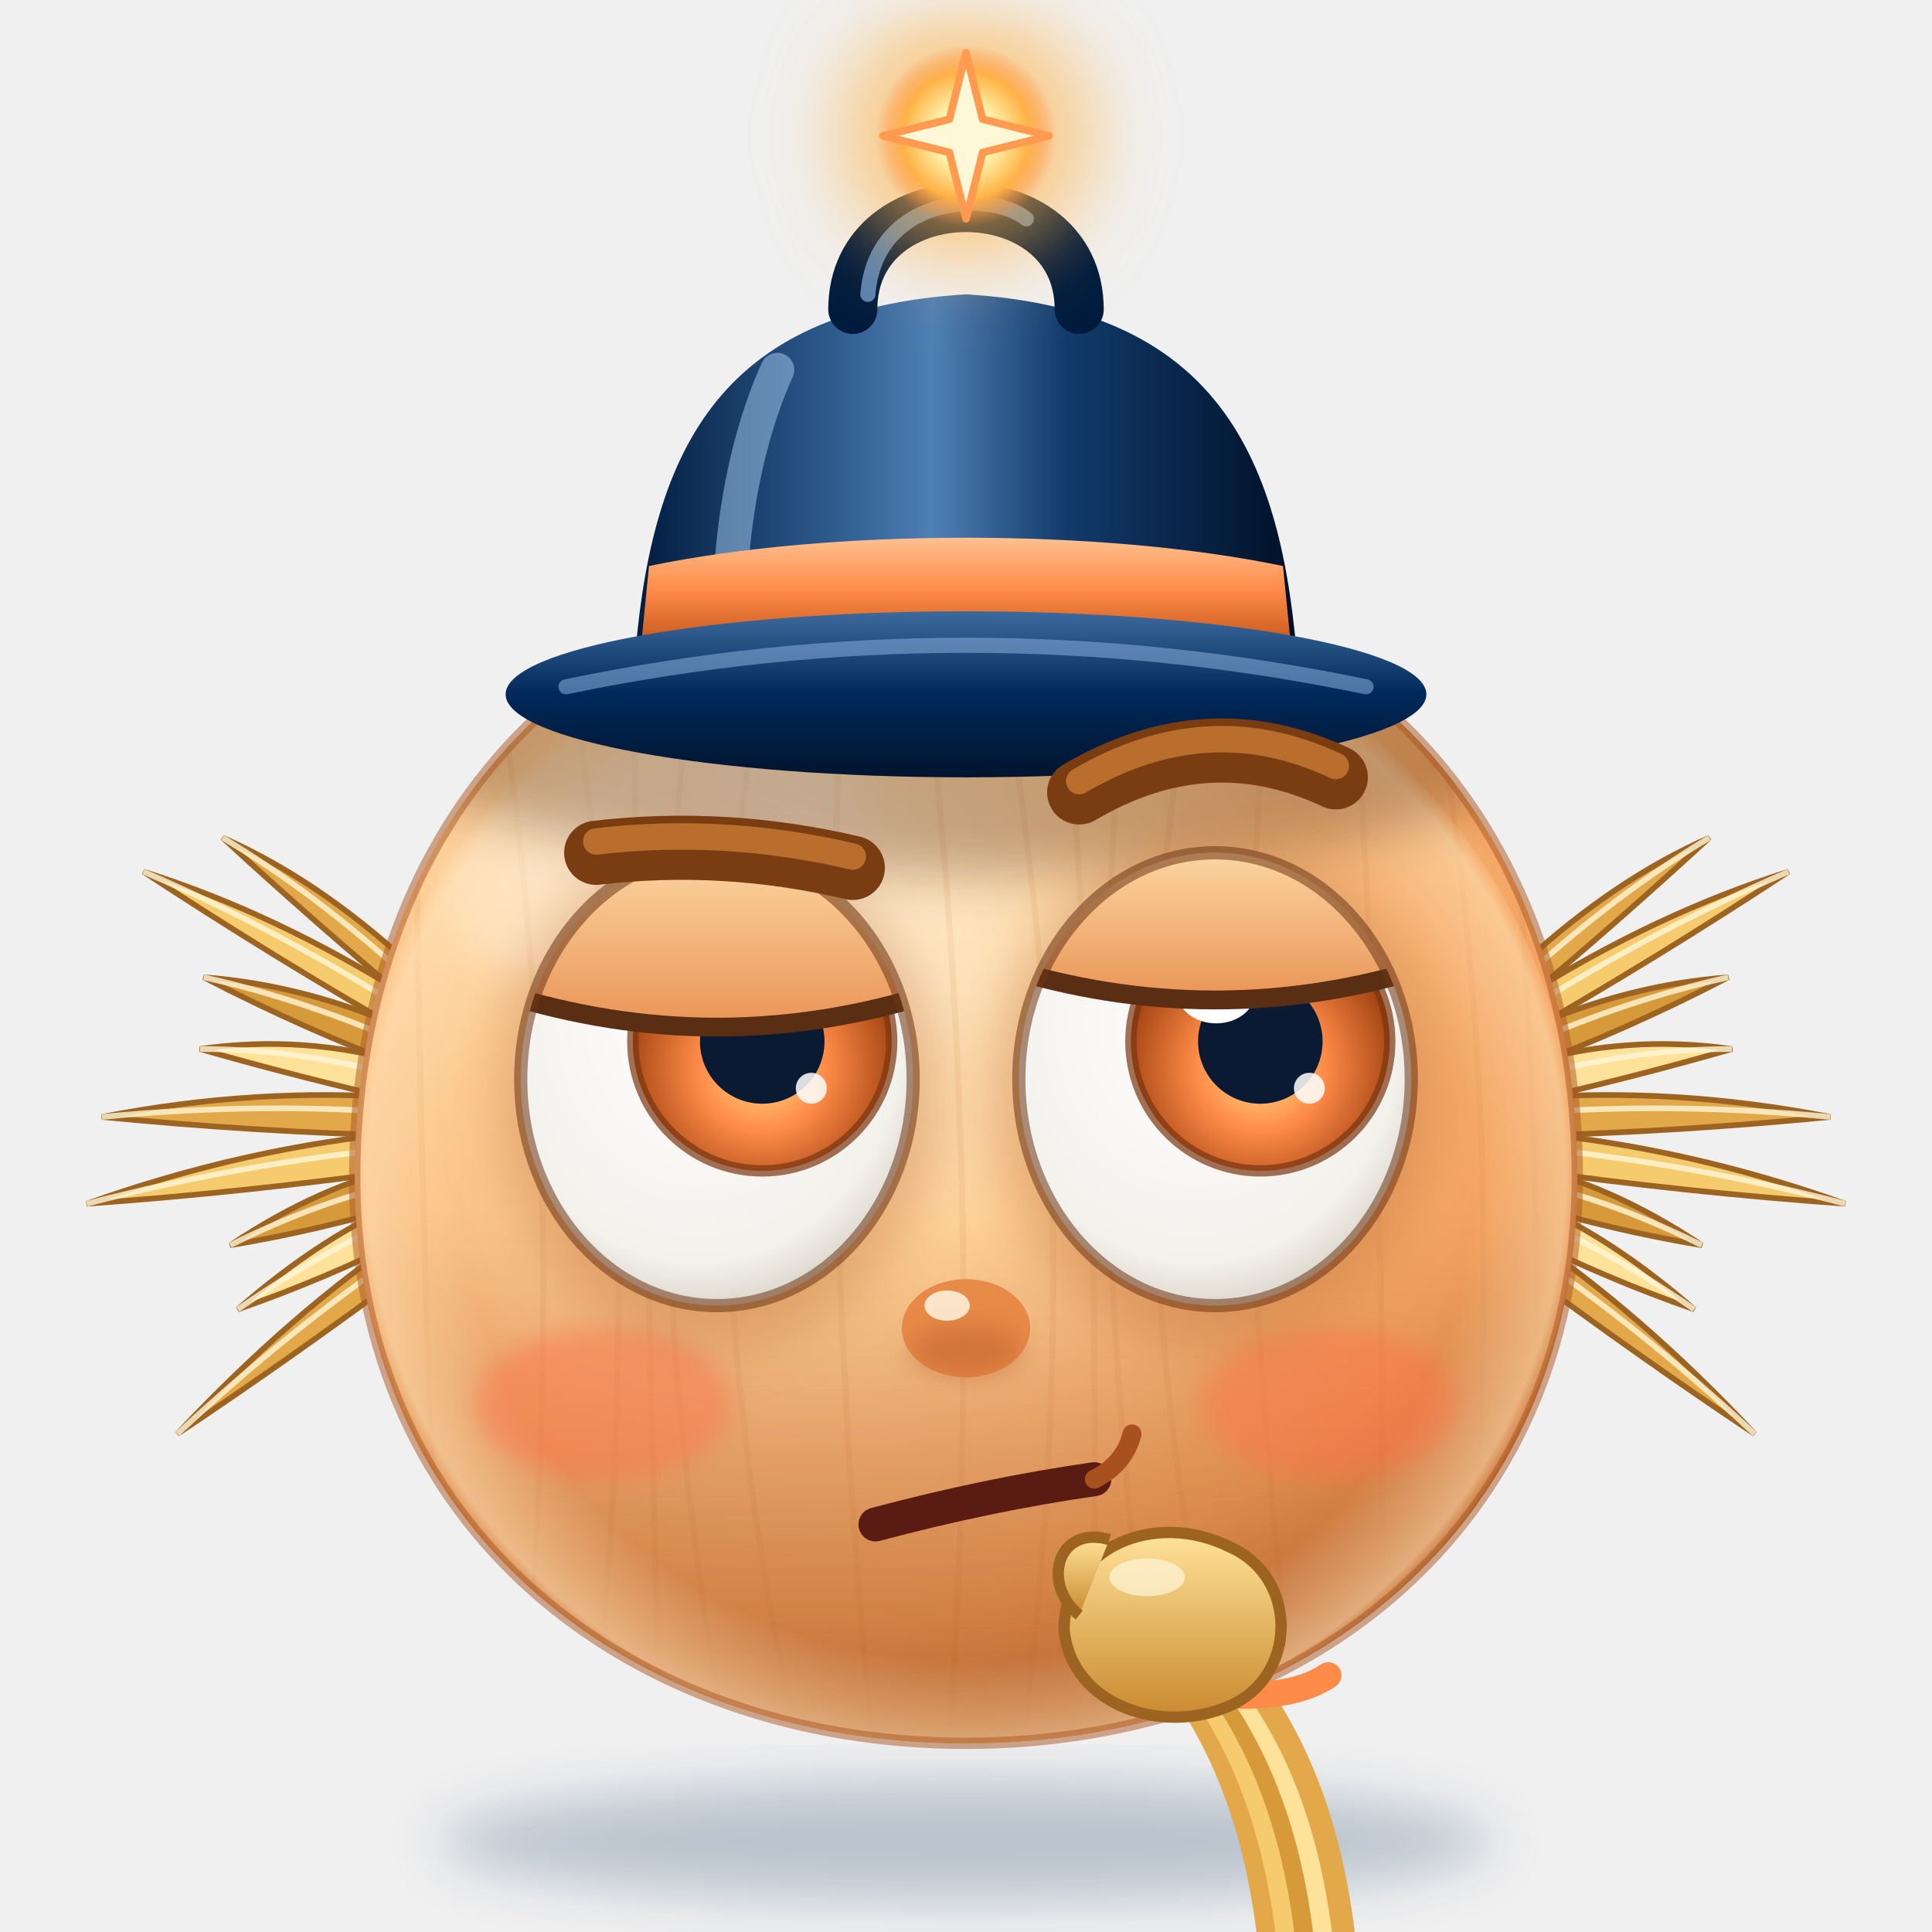
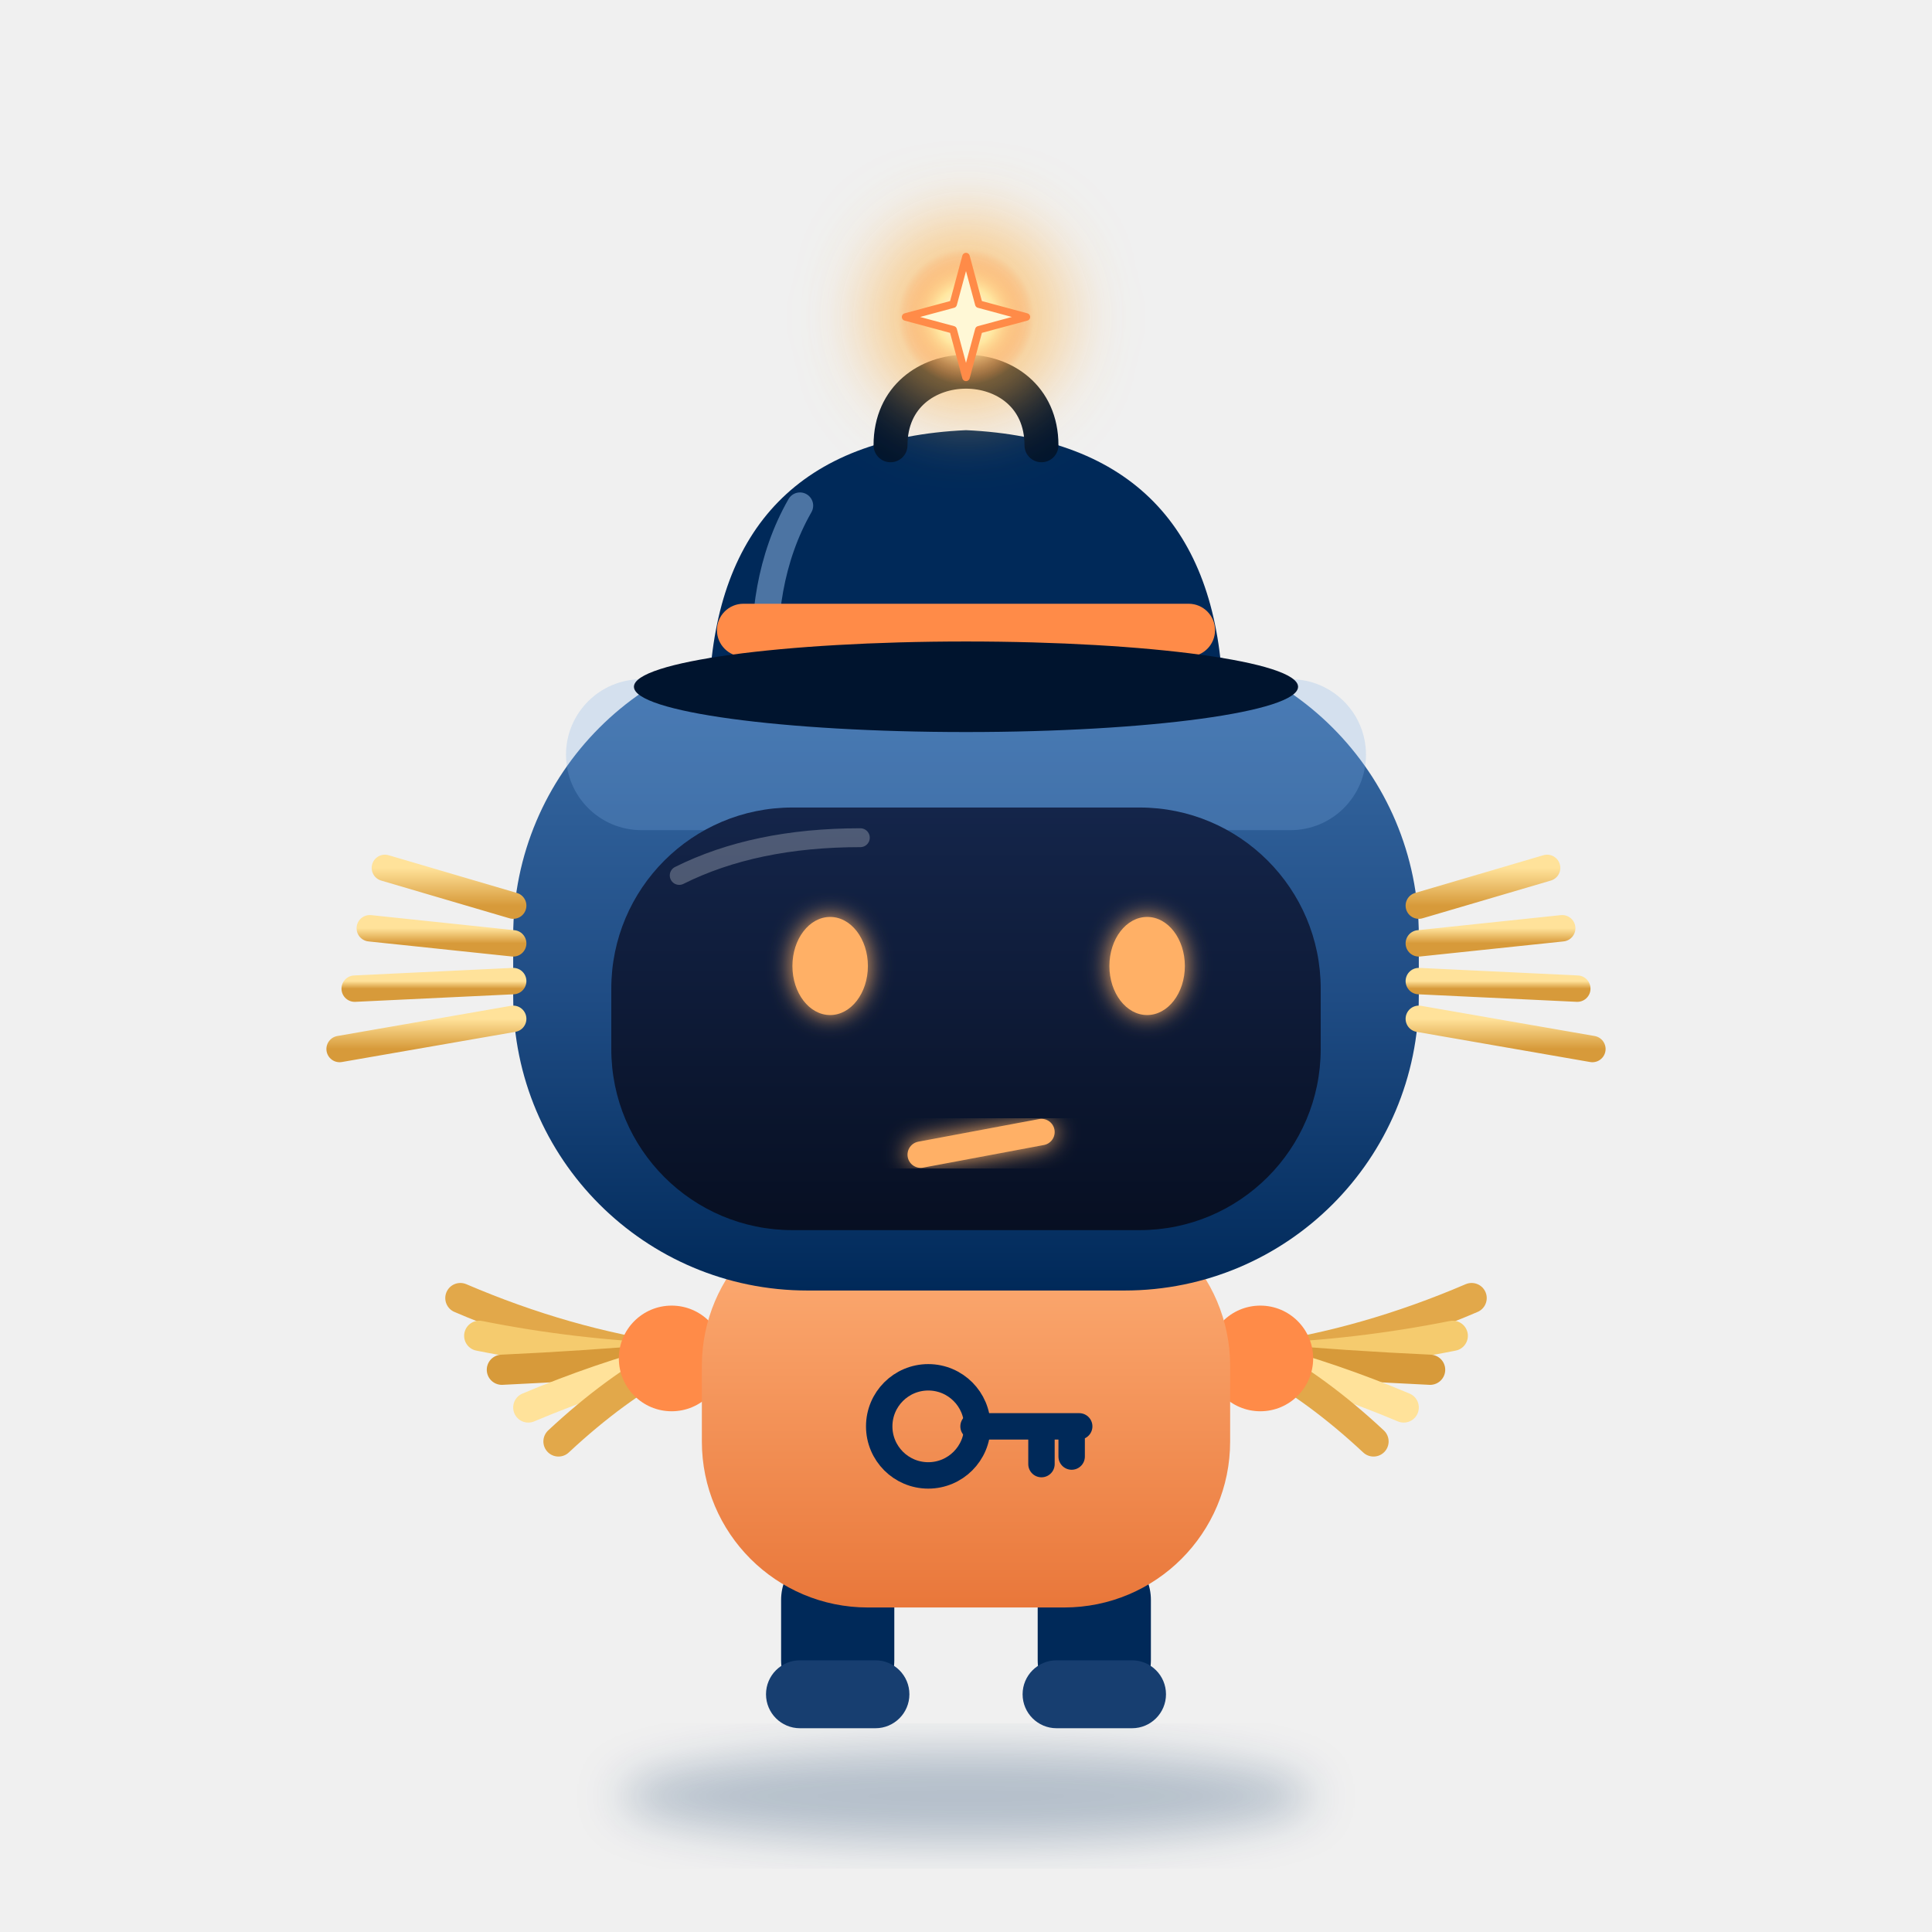
<svg xmlns="http://www.w3.org/2000/svg" width="512" height="512" viewBox="0 0 512 512">
  <defs>
    <filter id="soft" x="-30%" y="-30%" width="160%" height="160%">
-       <feGaussianBlur stdDeviation="7" />
+       <feGaussianBlur stdDeviation="6" />
    </filter>
-     <filter id="blur3" x="-30%" y="-30%" width="160%" height="160%">
-       <feGaussianBlur stdDeviation="3" />
+     <filter id="eyeglow" x="-60%" y="-60%" width="220%" height="220%">
+       <feGaussianBlur stdDeviation="3" result="b" />
+       <feMerge>
+         <feMergeNode in="b" />
+         <feMergeNode in="SourceGraphic" />
+       </feMerge>
    </filter>
    <filter id="glowf" x="-80%" y="-80%" width="260%" height="260%">
-       <feGaussianBlur stdDeviation="10" />
+       <feGaussianBlur stdDeviation="9" />
    </filter>
-     <radialGradient id="skin" cx="38%" cy="30%" r="80%">
-       <stop offset="0" stop-color="#FFF1D6" />
-       <stop offset="0.35" stop-color="#FFD39C" />
-       <stop offset="0.75" stop-color="#F3A15E" />
-       <stop offset="1" stop-color="#C66A2E" />
-     </radialGradient>
-     <radialGradient id="rim" cx="50%" cy="50%" r="50%">
-       <stop offset="0.82" stop-color="#FFE3B8" stop-opacity="0" />
-       <stop offset="0.97" stop-color="#FFE3B8" stop-opacity="0.55" />
-       <stop offset="1" stop-color="#FFE3B8" stop-opacity="0" />
-     </radialGradient>
-     <linearGradient id="ao" x1="0" y1="0" x2="0" y2="1">
-       <stop offset="0.55" stop-color="#8A3F14" stop-opacity="0" />
-       <stop offset="1" stop-color="#8A3F14" stop-opacity="0.45" />
+     <linearGradient id="shell" x1="0" y1="0" x2="0" y2="1">
+       <stop offset="0" stop-color="#3B6EA8" />
+       <stop offset="0.55" stop-color="#1F4C84" />
+       <stop offset="1" stop-color="#002959" />
    </linearGradient>
-     <radialGradient id="sclera" cx="45%" cy="38%" r="70%">
-       <stop offset="0" stop-color="#FFFFFF" />
-       <stop offset="0.75" stop-color="#F3F1EC" />
-       <stop offset="1" stop-color="#CFC6B8" />
-     </radialGradient>
-     <radialGradient id="iris" cx="50%" cy="60%" r="55%">
-       <stop offset="0" stop-color="#FFE08A" />
-       <stop offset="0.45" stop-color="#FF8B48" />
-       <stop offset="1" stop-color="#9C3F0E" />
-     </radialGradient>
-     <linearGradient id="lid" x1="0" y1="0" x2="0" y2="1">
-       <stop offset="0" stop-color="#FFDDAA" />
-       <stop offset="1" stop-color="#E99456" />
+     <linearGradient id="body" x1="0" y1="0" x2="0" y2="1">
+       <stop offset="0" stop-color="#FFB27A" />
+       <stop offset="1" stop-color="#E9773A" />
    </linearGradient>
-     <linearGradient id="lidlow" x1="0" y1="1" x2="0" y2="0">
-       <stop offset="0" stop-color="#F2B072" />
-       <stop offset="1" stop-color="#E08A4C" />
-     </linearGradient>
-     <linearGradient id="pot" x1="0" y1="0" x2="1" y2="0">
-       <stop offset="0" stop-color="#001B3D" />
-       <stop offset="0.3" stop-color="#2D5B8E" />
-       <stop offset="0.45" stop-color="#4E7FB5" />
-       <stop offset="0.65" stop-color="#123B6B" />
-       <stop offset="1" stop-color="#000F26" />
-     </linearGradient>
-     <linearGradient id="rimpot" x1="0" y1="0" x2="0" y2="1">
-       <stop offset="0" stop-color="#3D6A9E" />
-       <stop offset="0.5" stop-color="#002959" />
-       <stop offset="1" stop-color="#00142E" />
-     </linearGradient>
-     <linearGradient id="band" x1="0" y1="0" x2="0" y2="1">
-       <stop offset="0" stop-color="#FFC08F" />
-       <stop offset="0.5" stop-color="#FF8B48" />
-       <stop offset="1" stop-color="#C85A1E" />
+     <linearGradient id="visor" x1="0" y1="0" x2="0" y2="1">
+       <stop offset="0" stop-color="#14254A" />
+       <stop offset="1" stop-color="#070F22" />
    </linearGradient>
    <linearGradient id="straw" x1="0" y1="0" x2="0" y2="1">
      <stop offset="0" stop-color="#FFE29A" />
-       <stop offset="1" stop-color="#C98A2E" />
+       <stop offset="1" stop-color="#D79A3A" />
    </linearGradient>
    <radialGradient id="spark" cx="50%" cy="50%" r="50%">
-       <stop offset="0" stop-color="#FFFFFF" />
-       <stop offset="0.35" stop-color="#FFF1A8" />
-       <stop offset="0.7" stop-color="#FFB347" />
+       <stop offset="0" stop-color="#fff" />
+       <stop offset="0.45" stop-color="#FFE7A0" />
      <stop offset="1" stop-color="#FF8B48" stop-opacity="0" />
    </radialGradient>
-     <radialGradient id="mouthin" cx="50%" cy="30%" r="80%">
-       <stop offset="0" stop-color="#5A1C12" />
-       <stop offset="1" stop-color="#2A0A08" />
-     </radialGradient>
-     <radialGradient id="tongue" cx="50%" cy="30%" r="70%">
-       <stop offset="0" stop-color="#FF9C8A" />
-       <stop offset="1" stop-color="#D2504A" />
-     </radialGradient>
-     <radialGradient id="drop" cx="35%" cy="35%" r="70%">
-       <stop offset="0" stop-color="#FFFFFF" />
-       <stop offset="0.4" stop-color="#BFE2FF" />
-       <stop offset="1" stop-color="#4E9BE0" />
-     </radialGradient>
-     <clipPath id="headclip">
-       <path d="M256 150 C365 150 418 225 418 312 C418 405 345 462 256 462 C167 462 94 405 94 312 C94 225 147 150 256 150 Z" />
-     </clipPath>
  </defs>
-   <ellipse cx="256" cy="488" rx="140" ry="16" fill="#002959" opacity="0.22" filter="url(#soft)">
-     <animate attributeName="rx" values="140;124;140" dur="3.2s" repeatCount="indefinite" calcMode="spline" keySplines=".45 0 .55 1;.45 0 .55 1" />
+   <ellipse cx="256" cy="476" rx="92" ry="12" fill="#002959" opacity="0.25" filter="url(#soft)">
+     <animate attributeName="rx" values="92;78;92" dur="3s" repeatCount="indefinite" />
  </ellipse>
  <g>
-     <animateTransform attributeName="transform" type="translate" values="0 0;0 -9;0 0" dur="3.2s" repeatCount="indefinite" calcMode="spline" keySplines=".45 0 .55 1;.45 0 .55 1" />
-     <path d="M108 255 Q84 233 59 222 Q84 245 108 265 Z" fill="#E2A84A" stroke="#9C6420" stroke-width="1.5" />
-     <path d="M108 259 Q84 237 59 222" fill="none" stroke="#FFF6D8" stroke-width="1.5" opacity="0.8" />
-     <path d="M108 264 Q73 242 38 231 Q73 254 108 274 Z" fill="#F5CB6E" stroke="#9C6420" stroke-width="1.5" />
-     <path d="M108 268 Q73 246 38 231" fill="none" stroke="#FFF6D8" stroke-width="1.5" opacity="0.8" />
-     <path d="M108 273 Q81 261 54 259 Q81 273 108 283 Z" fill="#D79A3A" stroke="#9C6420" stroke-width="1.5" />
-     <path d="M108 277 Q81 265 54 259" fill="none" stroke="#FFF6D8" stroke-width="1.5" opacity="0.8" />
-     <path d="M108 282 Q81 274 53 278 Q81 286 108 292 Z" fill="#FFE29A" stroke="#9C6420" stroke-width="1.5" />
-     <path d="M108 286 Q81 278 53 278" fill="none" stroke="#FFF6D8" stroke-width="1.5" opacity="0.8" />
-     <path d="M108 291 Q68 288 27 296 Q68 300 108 301 Z" fill="#E2A84A" stroke="#9C6420" stroke-width="1.5" />
-     <path d="M108 295 Q68 292 27 296" fill="none" stroke="#FFF6D8" stroke-width="1.5" opacity="0.8" />
-     <path d="M108 300 Q65 304 23 319 Q65 316 108 310 Z" fill="#F5CB6E" stroke="#9C6420" stroke-width="1.5" />
-     <path d="M108 304 Q65 308 23 319" fill="none" stroke="#FFF6D8" stroke-width="1.5" opacity="0.8" />
-     <path d="M108 309 Q85 314 61 330 Q85 326 108 319 Z" fill="#D79A3A" stroke="#9C6420" stroke-width="1.5" />
-     <path d="M108 313 Q85 318 61 330" fill="none" stroke="#FFF6D8" stroke-width="1.5" opacity="0.8" />
-     <path d="M108 318 Q86 327 63 347 Q86 339 108 328 Z" fill="#FFE29A" stroke="#9C6420" stroke-width="1.5" />
-     <path d="M108 322 Q86 331 63 347" fill="none" stroke="#FFF6D8" stroke-width="1.5" opacity="0.8" />
-     <path d="M108 327 Q77 348 47 380 Q77 360 108 337 Z" fill="#E2A84A" stroke="#9C6420" stroke-width="1.5" />
-     <path d="M108 331 Q77 352 47 380" fill="none" stroke="#FFF6D8" stroke-width="1.5" opacity="0.8" />
-     <path d="M404 255 Q428 233 453 222 Q428 245 404 265 Z" fill="#E2A84A" stroke="#9C6420" stroke-width="1.5" />
-     <path d="M404 259 Q428 237 453 222" fill="none" stroke="#FFF6D8" stroke-width="1.5" opacity="0.8" />
-     <path d="M404 264 Q439 242 474 231 Q439 254 404 274 Z" fill="#F5CB6E" stroke="#9C6420" stroke-width="1.5" />
-     <path d="M404 268 Q439 246 474 231" fill="none" stroke="#FFF6D8" stroke-width="1.5" opacity="0.8" />
-     <path d="M404 273 Q431 261 458 259 Q431 273 404 283 Z" fill="#D79A3A" stroke="#9C6420" stroke-width="1.5" />
-     <path d="M404 277 Q431 265 458 259" fill="none" stroke="#FFF6D8" stroke-width="1.5" opacity="0.8" />
-     <path d="M404 282 Q431 274 459 278 Q431 286 404 292 Z" fill="#FFE29A" stroke="#9C6420" stroke-width="1.5" />
-     <path d="M404 286 Q431 278 459 278" fill="none" stroke="#FFF6D8" stroke-width="1.5" opacity="0.8" />
-     <path d="M404 291 Q444 288 485 296 Q444 300 404 301 Z" fill="#E2A84A" stroke="#9C6420" stroke-width="1.5" />
-     <path d="M404 295 Q444 292 485 296" fill="none" stroke="#FFF6D8" stroke-width="1.5" opacity="0.8" />
-     <path d="M404 300 Q447 304 489 319 Q447 316 404 310 Z" fill="#F5CB6E" stroke="#9C6420" stroke-width="1.5" />
-     <path d="M404 304 Q447 308 489 319" fill="none" stroke="#FFF6D8" stroke-width="1.5" opacity="0.8" />
-     <path d="M404 309 Q427 314 451 330 Q427 326 404 319 Z" fill="#D79A3A" stroke="#9C6420" stroke-width="1.5" />
-     <path d="M404 313 Q427 318 451 330" fill="none" stroke="#FFF6D8" stroke-width="1.5" opacity="0.8" />
-     <path d="M404 318 Q426 327 449 347 Q426 339 404 328 Z" fill="#FFE29A" stroke="#9C6420" stroke-width="1.5" />
-     <path d="M404 322 Q426 331 449 347" fill="none" stroke="#FFF6D8" stroke-width="1.5" opacity="0.8" />
-     <path d="M404 327 Q435 348 465 380 Q435 360 404 337 Z" fill="#E2A84A" stroke="#9C6420" stroke-width="1.5" />
-     <path d="M404 331 Q435 352 465 380" fill="none" stroke="#FFF6D8" stroke-width="1.5" opacity="0.8" />
-     <path d="M256 150 C365 150 418 225 418 312 C418 405 345 462 256 462 C167 462 94 405 94 312 C94 225 147 150 256 150 Z" fill="url(#skin)" />
-     <g clip-path="url(#headclip)">
-       <path d="M110 160 Q110.0 310 118 470" fill="none" stroke="#C26A28" stroke-width="1.6" opacity="0.09" />
-       <path d="M129 160 Q154.244 310 137 470" fill="none" stroke="#C26A28" stroke-width="1.6" opacity="0.09" />
-       <path d="M148 160 Q175.279 310 156 470" fill="none" stroke="#C26A28" stroke-width="1.6" opacity="0.09" />
-       <path d="M167 160 Q171.234 310 175 470" fill="none" stroke="#C26A28" stroke-width="1.6" opacity="0.09" />
-       <path d="M186 160 Q163.296 310 194 470" fill="none" stroke="#C26A28" stroke-width="1.6" opacity="0.09" />
-       <path d="M205 160 Q176.232 310 213 470" fill="none" stroke="#C26A28" stroke-width="1.6" opacity="0.09" />
-       <path d="M224 160 Q215.618 310 232 470" fill="none" stroke="#C26A28" stroke-width="1.6" opacity="0.09" />
-       <path d="M243 160 Q262.71 310 251 470" fill="none" stroke="#C26A28" stroke-width="1.6" opacity="0.09" />
-       <path d="M262 160 Q291.681 310 270 470" fill="none" stroke="#C26A28" stroke-width="1.6" opacity="0.09" />
-       <path d="M281 160 Q293.364 310 289 470" fill="none" stroke="#C26A28" stroke-width="1.6" opacity="0.09" />
-       <path d="M300 160 Q283.679 310 308 470" fill="none" stroke="#C26A28" stroke-width="1.6" opacity="0.09" />
-       <path d="M319 160 Q289 310 327 470" fill="none" stroke="#C26A28" stroke-width="1.6" opacity="0.09" />
-       <path d="M338 160 Q321.903 310 346 470" fill="none" stroke="#C26A28" stroke-width="1.6" opacity="0.09" />
-       <path d="M357 160 Q369.605 310 365 470" fill="none" stroke="#C26A28" stroke-width="1.6" opacity="0.09" />
-       <path d="M376 160 Q405.718 310 384 470" fill="none" stroke="#C26A28" stroke-width="1.6" opacity="0.09" />
-       <path d="M395 160 Q414.509 310 403 470" fill="none" stroke="#C26A28" stroke-width="1.6" opacity="0.09" />
-       <rect x="80" y="140" width="352" height="330" fill="url(#ao)" />
-       <ellipse cx="256" cy="312" rx="162" ry="156" fill="url(#rim)" />
-       <ellipse cx="175" cy="225" rx="55" ry="30" fill="#FFFFFF" opacity="0.35" filter="url(#soft)" transform="rotate(-25 175 225)" />
-       <ellipse cx="256" cy="198" rx="150" ry="34" fill="#5A2A0E" opacity="0.35" filter="url(#soft)" />
+     <animateTransform attributeName="transform" type="translate" values="0 0;0 -10;0 0" dur="3s" repeatCount="indefinite" calcMode="spline" keySplines=".45 0 .55 1;.45 0 .55 1" />
+     <rect x="207" y="410" width="30" height="44" rx="14" fill="#002959" />
+     <rect x="203" y="440" width="38" height="18" rx="9" fill="#173E70" />
+     <rect x="275" y="410" width="30" height="44" rx="14" fill="#002959" />
+     <rect x="271" y="440" width="38" height="18" rx="9" fill="#173E70" />
+     <g>
+       <path d="M178 360 Q150 356 122 344" fill="none" stroke="#E2A84A" stroke-width="8" stroke-linecap="round" />
+       <path d="M178 360 Q152 359 127 354" fill="none" stroke="#F5CB6E" stroke-width="8" stroke-linecap="round" />
+       <path d="M178 360 Q155 362 133 363" fill="none" stroke="#D79A3A" stroke-width="8" stroke-linecap="round" />
+       <path d="M178 360 Q159 365 140 373" fill="none" stroke="#FFE29A" stroke-width="8" stroke-linecap="round" />
+       <path d="M178 360 Q163 368 148 382" fill="none" stroke="#E2A84A" stroke-width="8" stroke-linecap="round" />
+       <circle cx="178" cy="360" r="14" fill="#FF8B48" />
    </g>
-     <path d="M256 150 C365 150 418 225 418 312 C418 405 345 462 256 462 C167 462 94 405 94 312 C94 225 147 150 256 150 Z" fill="none" stroke="#A85520" stroke-width="3" opacity="0.5" />
-     <ellipse cx="160" cy="372" rx="34" ry="20" fill="#FF6F4A" opacity="0.45" filter="url(#blur3)" />
-     <ellipse cx="352" cy="372" rx="34" ry="20" fill="#FF6F4A" opacity="0.45" filter="url(#blur3)" />
-     <path d="M168 178 C172 120 190 82 256 78 C322 82 340 120 344 178 Z" fill="url(#pot)" />
-     <path d="M206 98 C196 120 192 150 194 172" fill="none" stroke="#9CC2EA" stroke-width="9" stroke-linecap="round" opacity="0.55" />
-     <path d="M172 150 C220 140 292 140 340 150 L342 170 C292 160 220 160 170 170 Z" fill="url(#band)" />
-     <ellipse cx="256" cy="184" rx="122" ry="22" fill="url(#rimpot)" />
-     <path d="M150 182 Q256 160 362 182" fill="none" stroke="#7FA6D3" stroke-width="4" opacity="0.6" stroke-linecap="round" />
-     <path d="M226 82 C226 46 286 46 286 82" fill="none" stroke="#001B3D" stroke-width="13" stroke-linecap="round" />
-     <path d="M230 78 C232 52 262 50 272 58" fill="none" stroke="#6F9BCB" stroke-width="4" stroke-linecap="round" opacity="0.8" />
-     <circle cx="256" cy="36" r="34" fill="#FFB347" opacity="0.6" filter="url(#glowf)">
-       <animate attributeName="r" values="28;40;28" dur="1.8s" repeatCount="indefinite" />
-       <animate attributeName="opacity" values="0.4;0.85;0.4" dur="1.8s" repeatCount="indefinite" />
+     <g>
+       <path d="M334 360 Q362 356 390 344" fill="none" stroke="#E2A84A" stroke-width="8" stroke-linecap="round" />
+       <path d="M334 360 Q360 359 385 354" fill="none" stroke="#F5CB6E" stroke-width="8" stroke-linecap="round" />
+       <path d="M334 360 Q357 362 379 363" fill="none" stroke="#D79A3A" stroke-width="8" stroke-linecap="round" />
+       <path d="M334 360 Q353 365 372 373" fill="none" stroke="#FFE29A" stroke-width="8" stroke-linecap="round" />
+       <path d="M334 360 Q349 368 364 382" fill="none" stroke="#E2A84A" stroke-width="8" stroke-linecap="round" />
+       <circle cx="334" cy="360" r="14" fill="#FF8B48" />
+     </g>
+     <rect x="186" y="318" width="140" height="108" rx="44" fill="url(#body)" />
+     <path d="M206 336 Q256 326 306 336" fill="none" stroke="#FFF1DE" stroke-width="6" stroke-linecap="round" opacity="0.6" />
+     <g transform="translate(256 378)">
+       <circle cx="-10" cy="0" r="13" fill="none" stroke="#002959" stroke-width="7" />
+       <path d="M2 0 H30 M20 0 V10 M28 0 V8" stroke="#002959" stroke-width="7" stroke-linecap="round" fill="none" />
+     </g>
+     <rect x="136" y="170" width="240" height="172" rx="78" fill="url(#shell)" />
+     <rect x="150" y="180" width="212" height="40" rx="20" fill="#7FB0E6" opacity="0.25" />
+     <path d="M136 240 L102 230" stroke="url(#straw)" stroke-width="7" stroke-linecap="round" />
+     <path d="M136 250 L98 246" stroke="url(#straw)" stroke-width="7" stroke-linecap="round" />
+     <path d="M136 260 L94 262" stroke="url(#straw)" stroke-width="7" stroke-linecap="round" />
+     <path d="M136 270 L90 278" stroke="url(#straw)" stroke-width="7" stroke-linecap="round" />
+     <path d="M376 240 L410 230" stroke="url(#straw)" stroke-width="7" stroke-linecap="round" />
+     <path d="M376 250 L414 246" stroke="url(#straw)" stroke-width="7" stroke-linecap="round" />
+     <path d="M376 260 L418 262" stroke="url(#straw)" stroke-width="7" stroke-linecap="round" />
+     <path d="M376 270 L422 278" stroke="url(#straw)" stroke-width="7" stroke-linecap="round" />
+     <rect x="162" y="214" width="188" height="112" rx="48" fill="url(#visor)" />
+     <path d="M180 232 Q200 222 228 222" fill="none" stroke="#FFFFFF" stroke-width="5" stroke-linecap="round" opacity="0.25" />
+     <g transform="translate(220 256)">
+       <g>
+         <animateTransform attributeName="transform" type="scale" additive="sum" values="1 1;1 1;1 0.1;1 1;1 1;1 1;1 0.1;1 1;1 1" keyTimes="0;0.5;0.53;0.56;0.6;0.88;0.91;0.94;1" dur="5.5s" repeatCount="indefinite" />
+         <ellipse rx="10" ry="13" fill="#FFB066" filter="url(#eyeglow)" />
+       </g>
+     </g>
+     <g transform="translate(304 256)">
+       <g>
+         <animateTransform attributeName="transform" type="scale" additive="sum" values="1 1;1 1;1 0.1;1 1;1 1;1 1;1 0.1;1 1;1 1" keyTimes="0;0.5;0.53;0.56;0.6;0.88;0.91;0.94;1" dur="5.5s" repeatCount="indefinite" />
+         <ellipse rx="10" ry="13" fill="#FFB066" filter="url(#eyeglow)" />
+       </g>
+     </g>
+     <path d="M244 306 L276 300" fill="none" stroke="#FFB066" stroke-width="7" stroke-linecap="round" filter="url(#eyeglow)" />
+     <path d="M188 182 C190 140 212 116 256 114 C300 116 322 140 324 182 Z" fill="#002959" />
+     <path d="M212 134 C204 148 202 164 203 178" fill="none" stroke="#7FA6D3" stroke-width="7" stroke-linecap="round" opacity="0.6" />
+     <rect x="190" y="160" width="132" height="14" rx="7" fill="#FF8B48" />
+     <ellipse cx="256" cy="182" rx="88" ry="12" fill="#00142E" />
+     <path d="M236 118 C236 92 276 92 276 118" fill="none" stroke="#00142E" stroke-width="9" stroke-linecap="round" />
+     <circle cx="256" cy="84" r="26" fill="#FFB347" opacity="0.6" filter="url(#glowf)">
+       <animate attributeName="opacity" values="0.35;0.9;0.35" dur="1.8s" repeatCount="indefinite" />
    </circle>
-     <circle cx="256" cy="36" r="24" fill="url(#spark)" />
-     <path d="M256.0 14.0 L260.4 31.6 L278.0 36.0 L260.4 40.4 L256.0 58.0 L251.6 40.4 L234.0 36.0 L251.6 31.6 Z" fill="#FFF8D6" stroke="#FF9A50" stroke-width="2" stroke-linejoin="round" />
-     <ellipse cx="256" cy="352" rx="17" ry="13" fill="#E88A48" />
-     <ellipse cx="256" cy="358" rx="15" ry="7" fill="#A8501E" opacity="0.35" filter="url(#blur3)" />
-     <ellipse cx="251" cy="346" rx="6" ry="4" fill="#FFF3DE" opacity="0.85" />
-     <clipPath id="clipa">
-       <ellipse cx="190" cy="286" rx="52" ry="60" />
-     </clipPath>
-     <ellipse cx="190" cy="290" rx="59" ry="67" fill="#B8642A" opacity="0.35" filter="url(#soft)" />
-     <g clip-path="url(#clipa)">
-       <ellipse cx="190" cy="286" rx="52" ry="60" fill="url(#sclera)" />
-       <circle cx="202" cy="276" r="34.3" fill="url(#iris)" />
-       <circle cx="202" cy="276" r="34.3" fill="none" stroke="#7A3410" stroke-width="3" opacity="0.7" />
-       <circle cx="202" cy="276" r="16.5" fill="#0B1A33" />
-       <ellipse cx="190.3" cy="263.0" rx="10.3" ry="8.2" fill="#fff" />
-       <circle cx="215.0" cy="288.4" r="4.1" fill="#fff" opacity="0.85" />
-       <ellipse cx="190" cy="229.0" rx="57.2" ry="27.0" fill="#5A2E12" opacity="0.18" filter="url(#soft)" />
-       <path d="M133 221 L247 221 L247 263.2 Q190 281.2 133 263.2 Z" fill="url(#lid)" />
-       <path d="M133 263.2 Q190 281.2 247 263.2" fill="none" stroke="#5A2E12" stroke-width="5" stroke-linecap="round" />
-       <rect x="132" y="220" width="116" height="0" fill="url(#lid)">
-         <animate attributeName="height" values="0;0;132;0;0;0;132;0;0" keyTimes="0;0.55;0.58;0.61;0.64;0.90;0.93;0.96;1" dur="6s" repeatCount="indefinite" />
-       </rect>
-     </g>
-     <ellipse cx="190" cy="286" rx="52" ry="60" fill="none" stroke="#6B3414" stroke-width="3.5" opacity="0.55" />
-     <clipPath id="clipb">
-       <ellipse cx="322" cy="286" rx="52" ry="60" />
-     </clipPath>
-     <ellipse cx="322" cy="290" rx="59" ry="67" fill="#B8642A" opacity="0.35" filter="url(#soft)" />
-     <g clip-path="url(#clipb)">
-       <ellipse cx="322" cy="286" rx="52" ry="60" fill="url(#sclera)" />
-       <circle cx="334" cy="276" r="34.3" fill="url(#iris)" />
-       <circle cx="334" cy="276" r="34.3" fill="none" stroke="#7A3410" stroke-width="3" opacity="0.7" />
-       <circle cx="334" cy="276" r="16.5" fill="#0B1A33" />
-       <ellipse cx="322.3" cy="263.0" rx="10.3" ry="8.2" fill="#fff" />
-       <circle cx="347.0" cy="288.4" r="4.1" fill="#fff" opacity="0.85" />
-       <ellipse cx="322" cy="229.0" rx="57.2" ry="27.0" fill="#5A2E12" opacity="0.18" filter="url(#soft)" />
-       <path d="M265 221 L379 221 L379 256.0 Q322 274.0 265 256.0 Z" fill="url(#lid)" />
-       <path d="M265 256.0 Q322 274.0 379 256.0" fill="none" stroke="#5A2E12" stroke-width="5" stroke-linecap="round" />
-       <rect x="264" y="220" width="116" height="0" fill="url(#lid)">
-         <animate attributeName="height" values="0;0;132;0;0;0;132;0;0" keyTimes="0;0.55;0.58;0.61;0.64;0.90;0.93;0.96;1" dur="6s" repeatCount="indefinite" />
-       </rect>
-     </g>
-     <ellipse cx="322" cy="286" rx="52" ry="60" fill="none" stroke="#6B3414" stroke-width="3.5" opacity="0.55" />
-     <path d="M158 226 Q192 222 226 230" fill="none" stroke="#7A3D12" stroke-width="17" stroke-linecap="round" />
-     <path d="M158 226 Q192 222 226 230" fill="none" stroke="#C97A35" stroke-width="7" stroke-linecap="round" transform="translate(0 -3)" opacity="0.8" />
-     <path d="M286 210 Q320 190 354 206" fill="none" stroke="#7A3D12" stroke-width="17" stroke-linecap="round" />
-     <path d="M286 210 Q320 190 354 206" fill="none" stroke="#C97A35" stroke-width="7" stroke-linecap="round" transform="translate(0 -3)" opacity="0.8" />
-     <path d="M232 404 Q262 396 290 392" fill="none" stroke="#5A1C12" stroke-width="9" stroke-linecap="round" />
-     <path d="M290 392 Q298 388 300 380" fill="none" stroke="#A8501E" stroke-width="5" stroke-linecap="round" />
-     <path d="M336 512 C332 480 322 460 312 446" fill="none" stroke="#E2A84A" stroke-width="6" stroke-linecap="round" />
-     <path d="M341 512 C337 480 327 460 317 446" fill="none" stroke="#F5CB6E" stroke-width="6" stroke-linecap="round" />
-     <path d="M346 512 C342 480 332 460 322 446" fill="none" stroke="#D79A3A" stroke-width="6" stroke-linecap="round" />
-     <path d="M351 512 C347 480 337 460 327 446" fill="none" stroke="#FFE29A" stroke-width="6" stroke-linecap="round" />
-     <path d="M356 512 C352 480 342 460 332 446" fill="none" stroke="#E2A84A" stroke-width="6" stroke-linecap="round" />
-     <path d="M314 448 Q340 452 352 444" fill="none" stroke="#FF8B48" stroke-width="7" stroke-linecap="round" />
-     <path d="M282 432 C282 410 306 400 326 410 C344 418 344 444 326 452 C308 460 284 452 282 432 Z" fill="url(#straw)" stroke="#9C6420" stroke-width="3" />
-     <path d="M286 428 C276 420 280 404 294 408" fill="url(#straw)" stroke="#9C6420" stroke-width="3" />
-     <ellipse cx="304" cy="418" rx="10" ry="5" fill="#FFF6D8" opacity="0.7" />
-     <g opacity="0">
+     <circle cx="256" cy="84" r="18" fill="url(#spark)" />
+     <path d="M256.0 68.0 L259.4 80.6 L272.0 84.0 L259.4 87.4 L256.0 100.0 L252.6 87.4 L240.0 84.0 L252.6 80.6 Z" fill="#FFF8D6" stroke="#FF8B48" stroke-width="2" stroke-linejoin="round" />
+     <circle cx="392" cy="168" r="8" fill="#EEF3FA" stroke="#B9C7DA" stroke-width="2" opacity="0">
      <animate attributeName="opacity" values="0;1;1;0" keyTimes="0;0.1;0.8;1" dur="3.6s" repeatCount="indefinite" />
-       <circle cx="410" cy="173" r="12" fill="#9FB3CC" opacity="0.5" filter="url(#blur3)" />
-       <circle cx="410" cy="170" r="12" fill="#F4F8FC" stroke="#C3D0E0" stroke-width="2" />
-       <circle cx="406" cy="166" r="3" fill="#fff" />
-     </g>
-     <g opacity="0">
+     </circle>
+     <circle cx="412" cy="136" r="12" fill="#EEF3FA" stroke="#B9C7DA" stroke-width="2" opacity="0">
      <animate attributeName="opacity" values="0;1;1;0" keyTimes="0;0.3;0.8;1" dur="3.6s" repeatCount="indefinite" />
-       <circle cx="438" cy="131" r="18" fill="#9FB3CC" opacity="0.5" filter="url(#blur3)" />
-       <circle cx="438" cy="128" r="18" fill="#F4F8FC" stroke="#C3D0E0" stroke-width="2" />
-       <circle cx="432" cy="122" r="4" fill="#fff" />
-     </g>
-     <g opacity="0">
+     </circle>
+     <circle cx="440" cy="96" r="22" fill="#EEF3FA" stroke="#B9C7DA" stroke-width="2" opacity="0">
      <animate attributeName="opacity" values="0;1;1;0" keyTimes="0;0.5;0.8;1" dur="3.6s" repeatCount="indefinite" />
-       <circle cx="466" cy="79" r="30" fill="#9FB3CC" opacity="0.5" filter="url(#blur3)" />
-       <circle cx="466" cy="76" r="30" fill="#F4F8FC" stroke="#C3D0E0" stroke-width="2" />
-       <circle cx="456" cy="66" r="8" fill="#fff" />
-     </g>
+     </circle>
  </g>
</svg>
